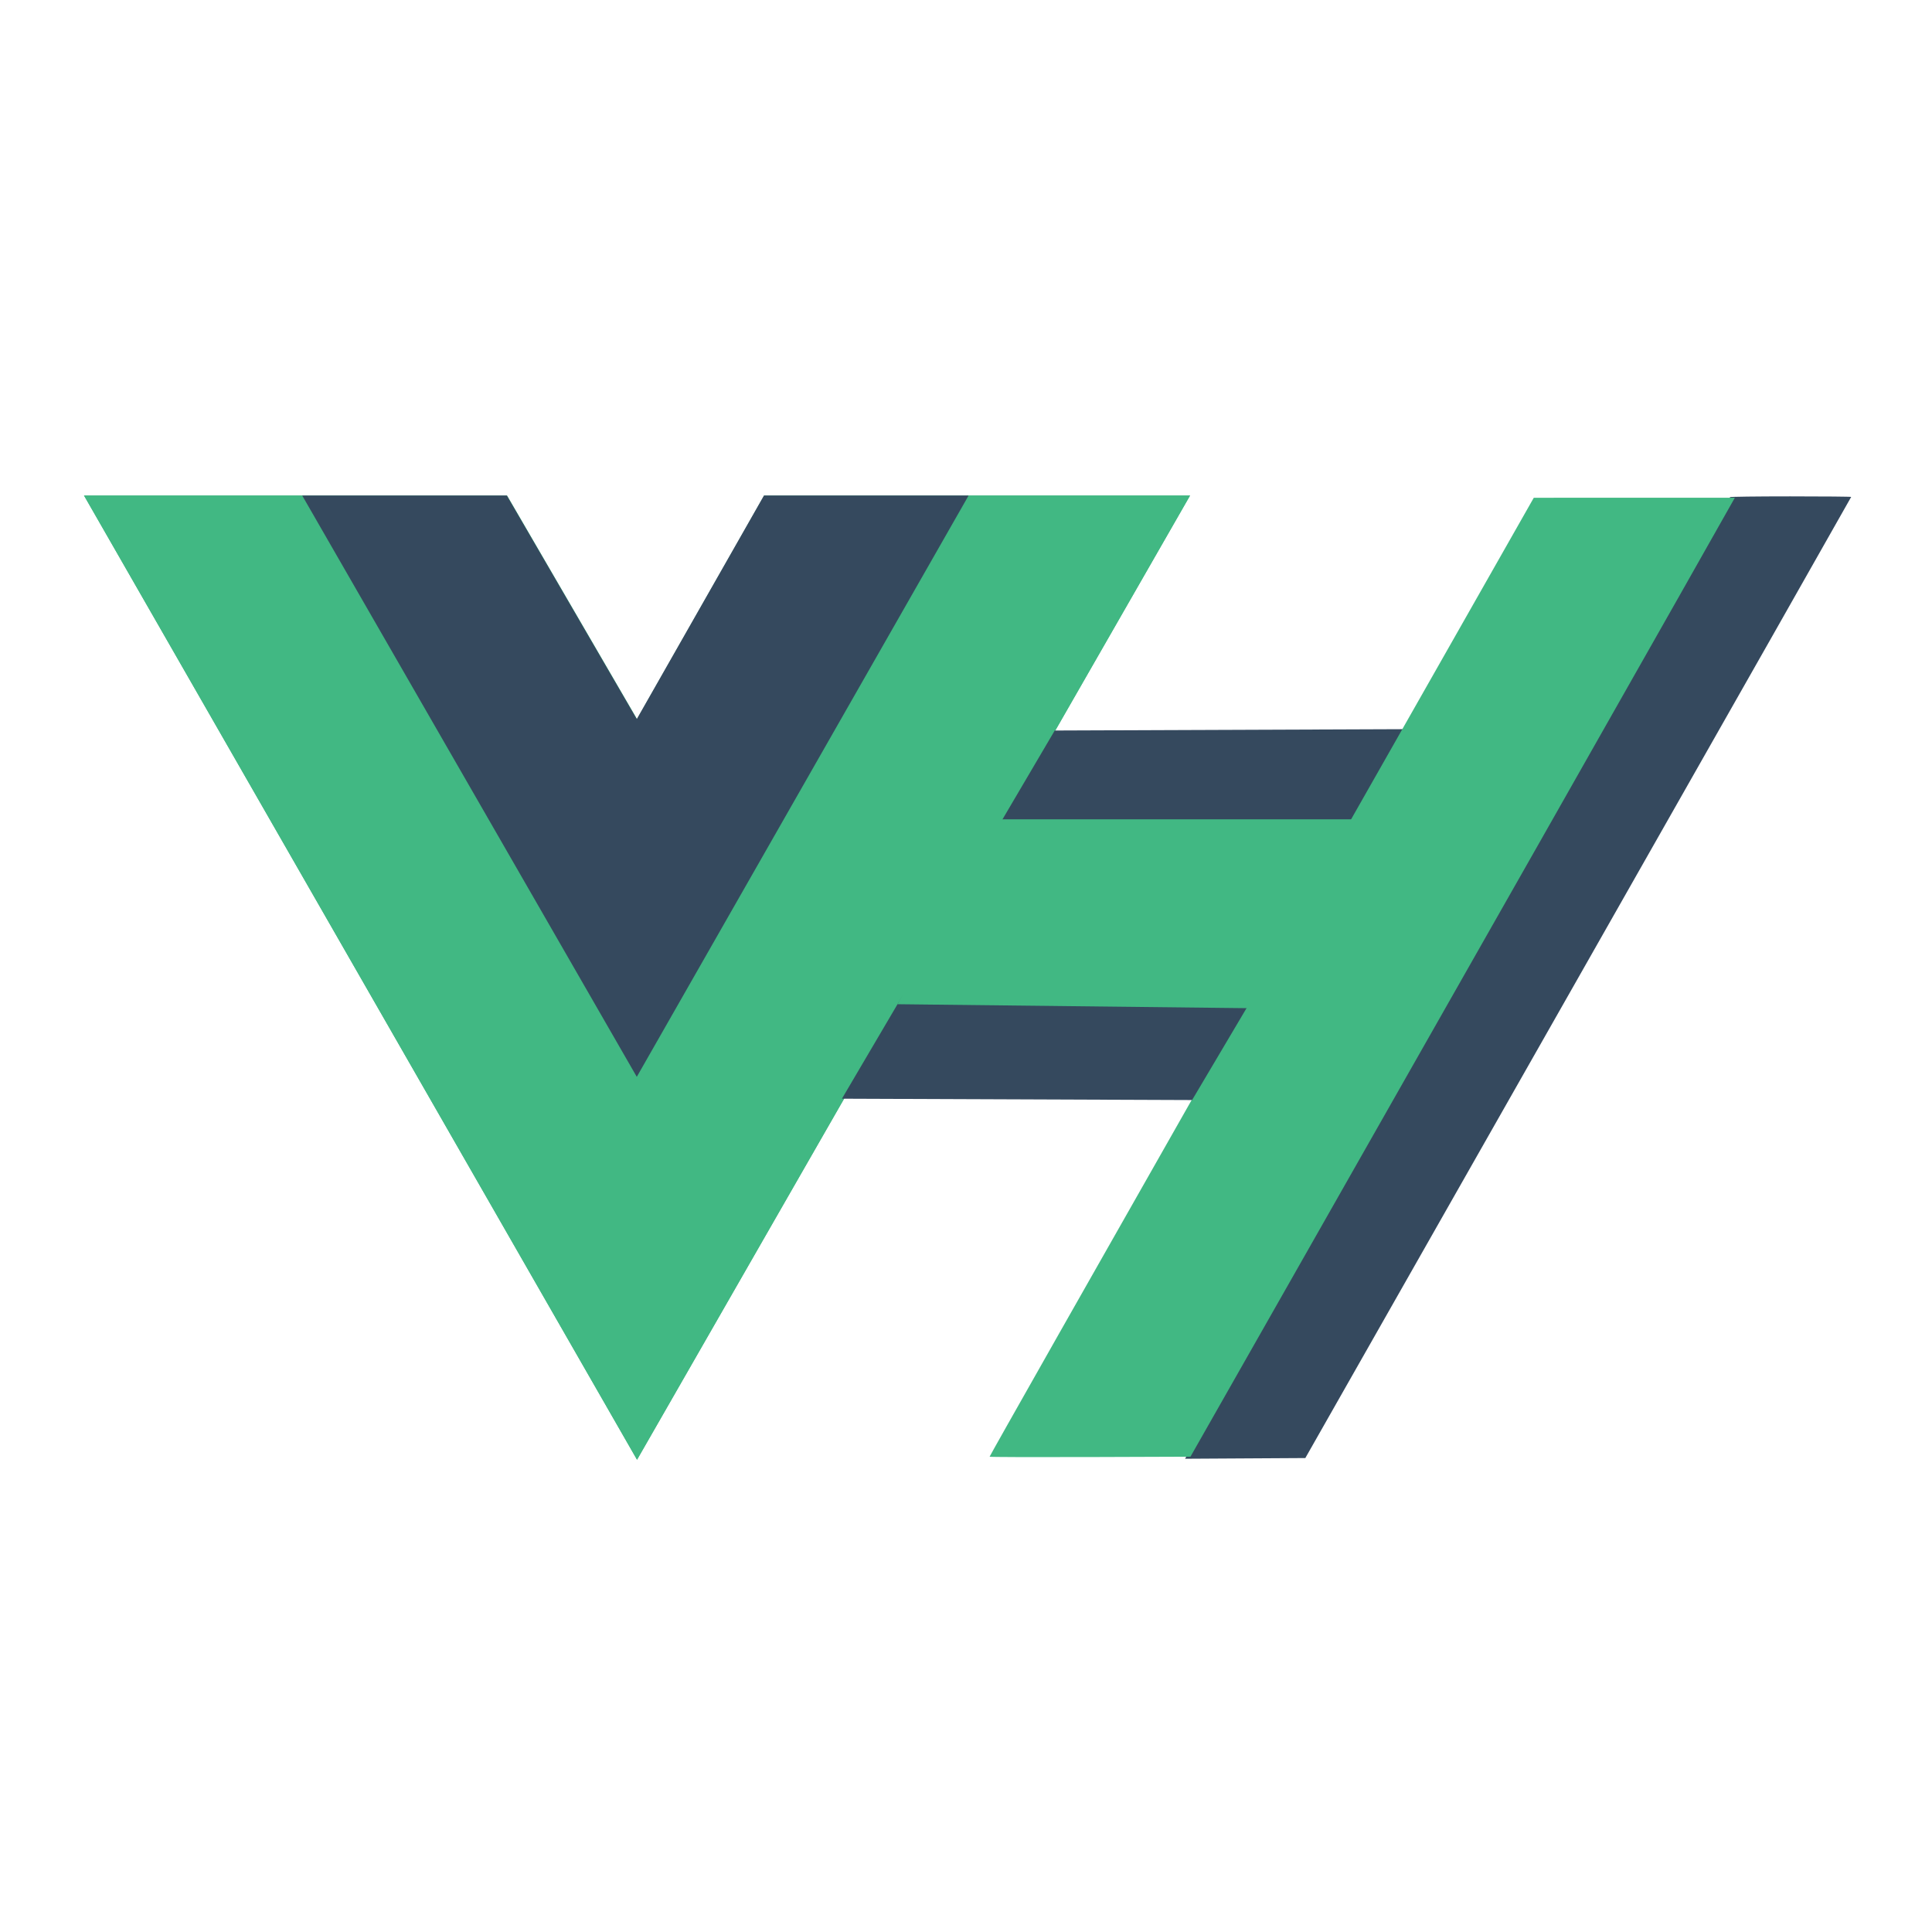
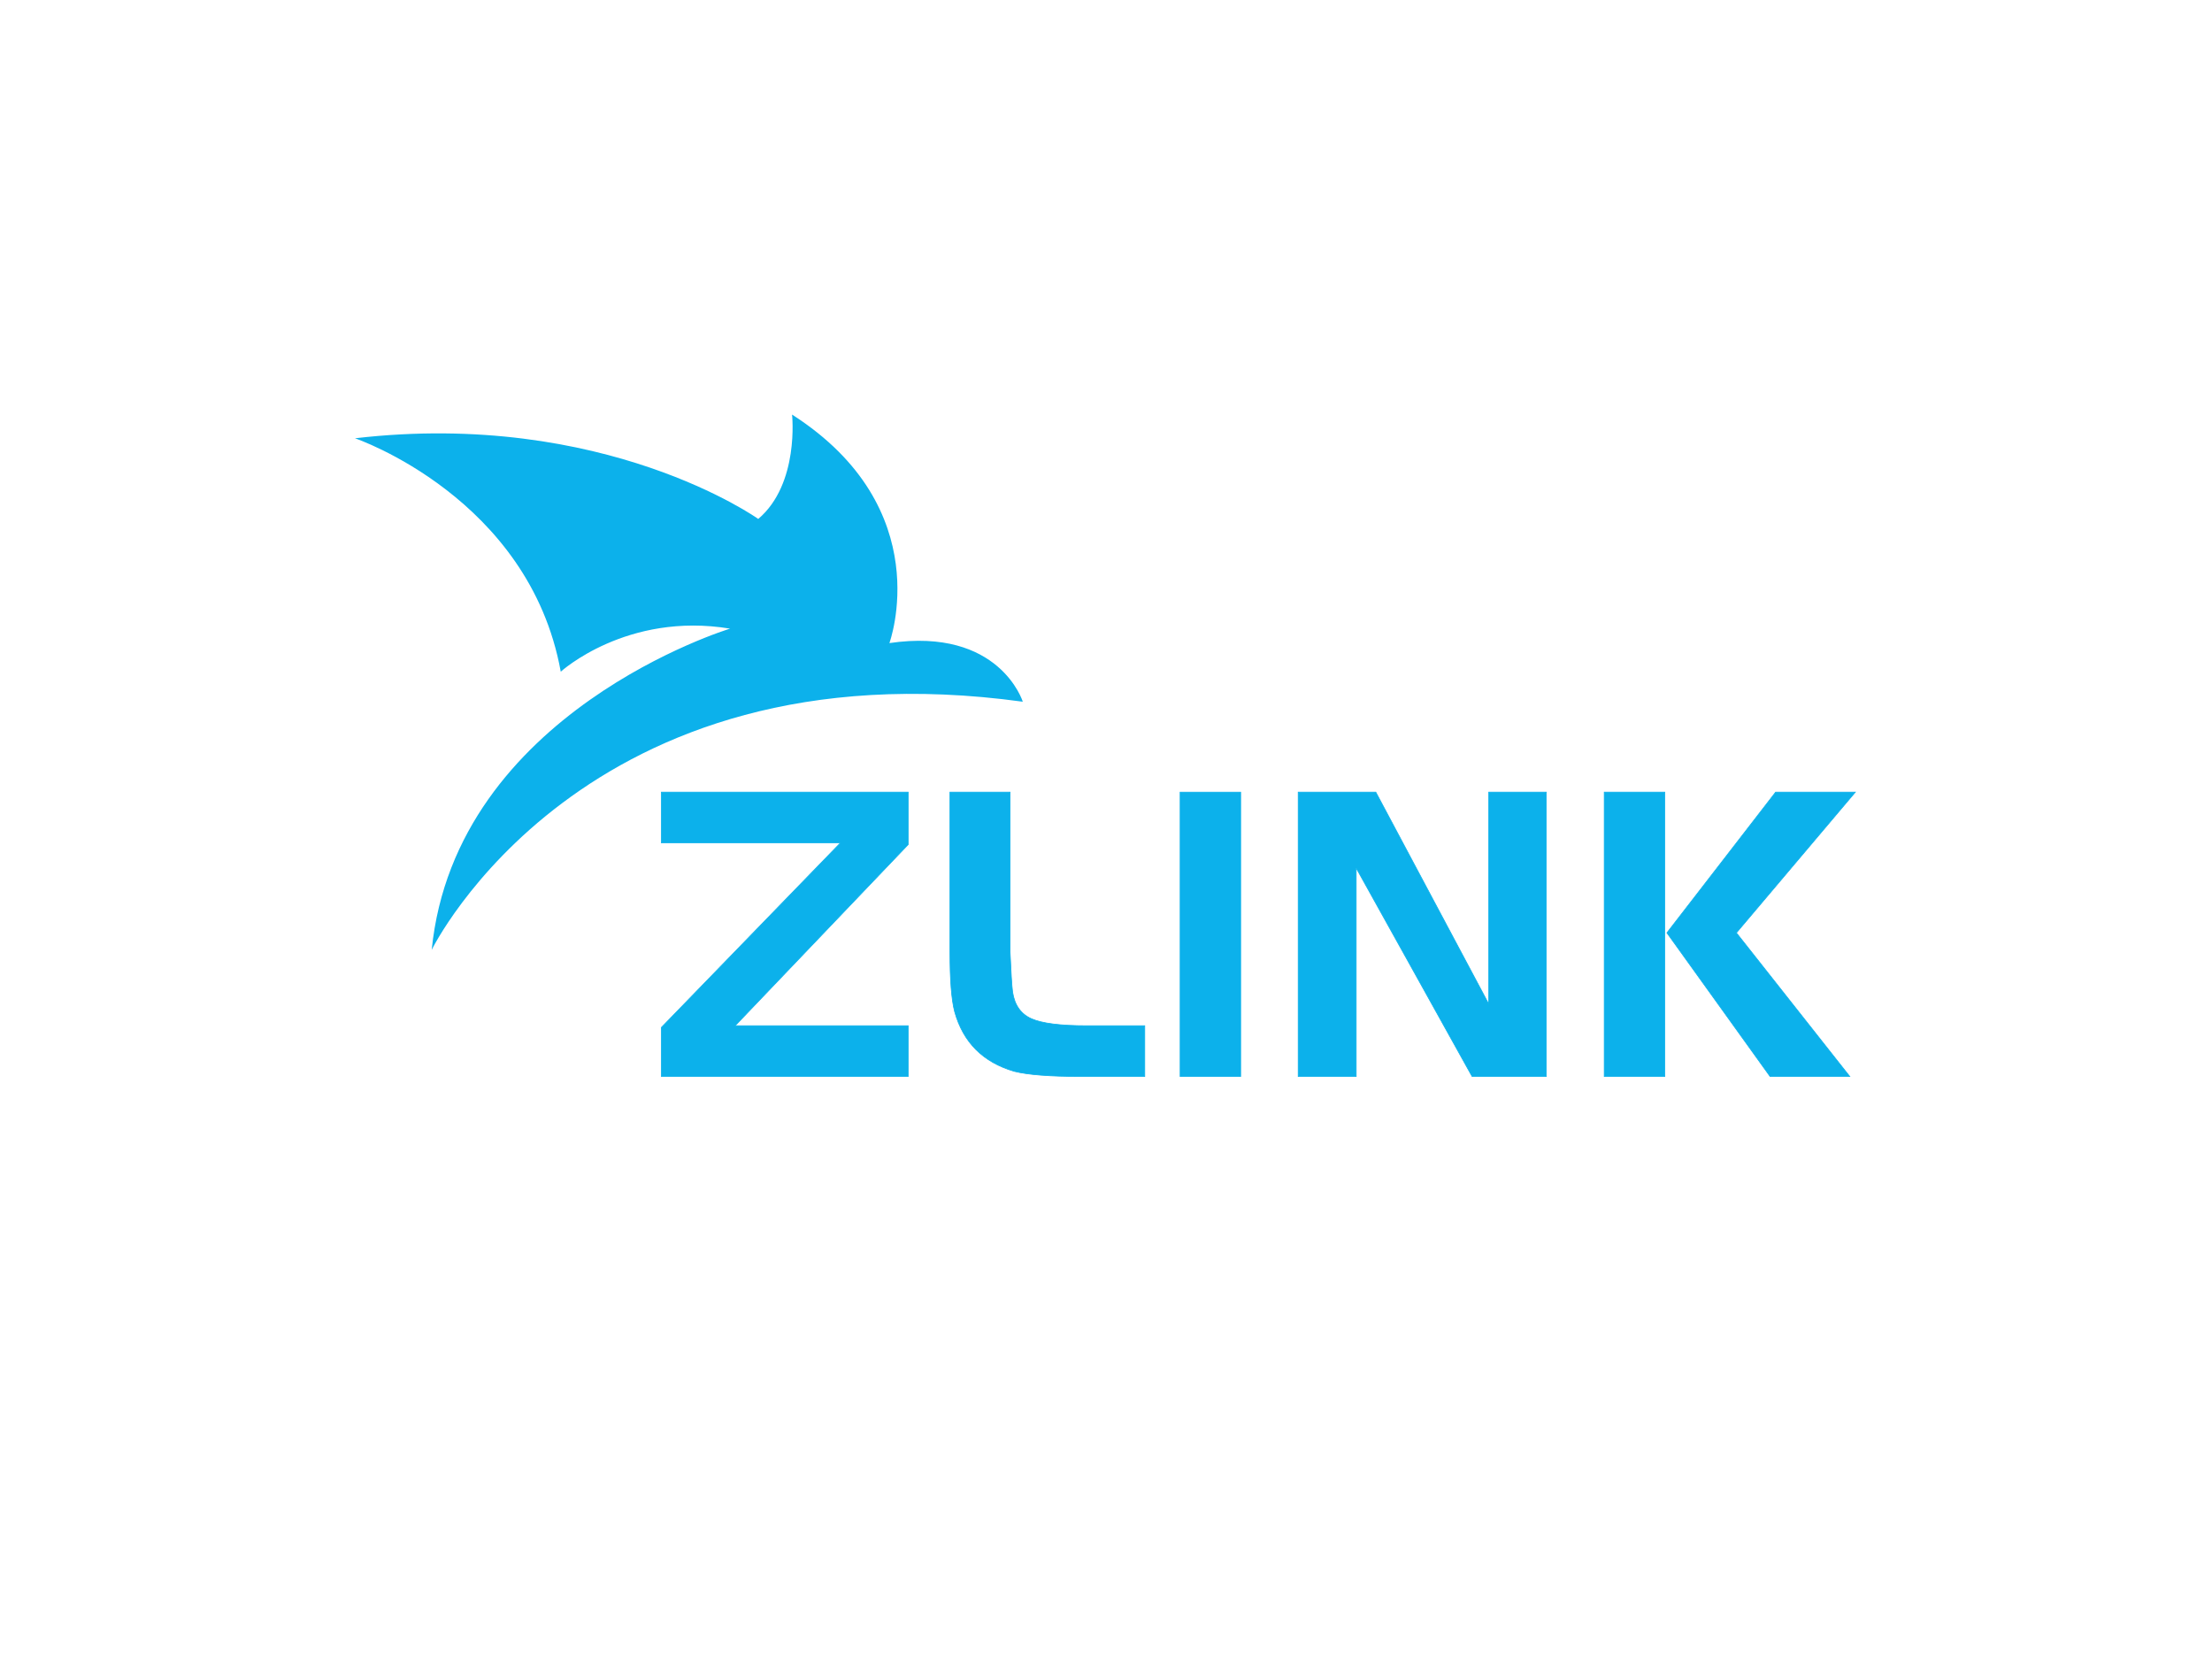
- <svg xmlns="http://www.w3.org/2000/svg" width="1200" height="1200" class="icon" viewBox="0 0 3280.944 2800">
-   <path fill="#41b883" d="M1645.332 601.004h375.675L1081.82 2238.478 142.636 601.004h718.477l220.708 379.704 216.013-379.704z" />
-   <path fill="#41b883" d="M142.636 601.004l939.185 1637.474 939.186-1637.474h-375.675l-563.51 982.484-568.208-982.484z" />
-   <path fill="#35495e" d="M513.188 601.004l568.207 987.23 563.511-987.23h-347.498l-216.013 379.704-220.708-379.704zM1607.792 1311.83l594.678 2.293 187.353-316.325-598.662 2.292zM2198.506 1909.57C2867.436 732.7 2939.502 605.426 2937.874 603.78c-.715-.723 45.303-1.314 102.262-1.314s103.562.428 103.562.951c0 .523-208.57 367.978-463.491 816.567L2216.715 2235.6l-102.1.596-102.102.596z" />
-   <path fill="#41b883" d="M1680.563 2233.328c0-1.34 168.208-298.145 440.375-777.048a4135645.775 4135645.775 0 00337.619-594.19l146.13-257.25 170.746-.04 170.747-.04-5.536 9.741c-3.044 5.358-43.727 77.302-90.407 159.875-85.356 150.992-337.562 595.163-656.602 1156.373l-172 302.559-170.536.588c-93.795.322-170.536.069-170.536-.567z" />
-   <path fill="#35495e" d="M1429.783 1625.351l594.679 2.292 187.353-316.324-598.662 2.292z" />
-   <path fill="#41b883" d="M1524.207 1464.903l608.285 6.877 173.746-320.909h-619.072z" />
+ <svg xmlns="http://www.w3.org/2000/svg" data-noselect="" viewBox="123.443 90.25 498.498 374" width="498.498" height="374" ref="svg_canvas" preserveAspectRatio="none" version="1.1" style="background: #ffffff;">
+   <defs />
+   <g id="shape_g9mOqUylVm" class="" ref="shape_g9mOqUylVm" key="shape_g9mOqUylVm" transform="translate(203.4426,183.6711) rotate(0,75.24915,60.29731) scale(1,1)" style="cursor:move;display:inline;opacity:1;" filter="">
+     <g style="display:inline">
+       <rect fill="rgba(0,0,0,0)" width="170.498" height="140.595" x="-10" y="-10" />
+       <svg version="1.1" id="图层_1" x="0px" y="0px" viewBox="0 0 476.1 381.5" enable-background="new 0 0 476.1 381.5" xml:space="preserve" width="150.498" height="120.595" class="style-removed" preserveAspectRatio="none" data-parent="shape_g9mOqUylVm">
+         <g>
+           <path fill="#0CB1EB" d="M476.1,204.7c0,0-16.5-53.3-95.1-41.8c0,0,35.3-95.8-69.4-162.9c0,0,5.4,49.4-24.1,74.4   c0,0-109.6-78.2-287.5-57.5c0,0,124.2,42.2,146.7,166.4c0,0,47-42.9,120.7-30.7c0,0-195.8,59.3-212.7,229   C54.7,381.5,162.4,161.6,476.1,204.7z" stroke-width="0" />
+         </g>
+       </svg>
+     </g>
+   </g>
+   <g id="shape_q4El627UUK" class="brand_name" ref="shape_q4El627UUK" key="shape_q4El627UUK" transform="translate(172.8809,-37.86708) rotate(0,315.1248,336.6955) scale(1,1)" style="cursor:move;display:inline;opacity:1;" filter="">
+     <g style="display:inline">
+       <svg version="1.1" width="657.24" height="673.391" viewBox="0 0 657.24 673.391" preserveAspectRatio="none" data-parent="shape_q4El627UUK">
+         <rect fill="rgba(0,0,0,0)" width="273" height="96" x="96.06" y="288.696" />
+         <g data-width="272.8104" transform="translate(96.06, 0)">
+           <path d="M3.55-11.05L43.90-52.64L3.55-52.64L3.55-64.07L59.17-64.07L59.17-52.26L20.17-11.43L59.17-11.43L59.17 0L3.55 0L3.55-11.05Z" transform="translate(0 370.6955) skewX(0)" fill="#0cb1eb" stroke="#0cb1eb" stroke-width="0.16" data-glyph-w="62.823240000000006" data-glyph-h="96.06" data-glyph-ascender="82.51554" data-glyph-descender="-13.54446" />
+           <path d="M5.76-28.05L5.76-64.07L19.31-64.07L19.31-28.05Q19.60-21.23 19.88-19.02L19.88-19.02Q20.56-14.60 24.11-13.02Q27.67-11.43 36.60-11.43L36.60-11.43L49.66-11.43L49.66 0L35.16 0Q24.88 0 20.27-1.15L20.27-1.15Q9.70-4.23 6.82-14.60L6.82-14.60Q5.76-18.64 5.76-28.05L5.76-28.05Z" transform="translate(62.82324 370.6955) skewX(0)" fill="#0cb1eb" stroke="#0cb1eb" stroke-width="0.16" data-glyph-w="51.10392" data-glyph-h="96.06" data-glyph-ascender="82.51554" data-glyph-descender="-13.54446" />
+           <path d="M20.17 0L6.53 0L6.53-64.07L20.17-64.07L20.17 0Z" transform="translate(113.9272 370.6955) skewX(0)" fill="#0cb1eb" stroke="#0cb1eb" stroke-width="0.16" data-glyph-w="26.608620000000002" data-glyph-h="96.06" data-glyph-ascender="82.51554" data-glyph-descender="-13.54446" />
+           <path d="M45.72 0L19.60-46.97L19.60 0L6.53 0L6.53-64.07L24.02-64.07L49.47-16.33L49.47-64.07L62.44-64.07L62.44 0L45.72 0Z" transform="translate(140.5358 370.6955) skewX(0)" fill="#0cb1eb" stroke="#0cb1eb" stroke-width="0.16" data-glyph-w="68.97108" data-glyph-h="96.06" data-glyph-ascender="82.51554" data-glyph-descender="-13.54446" />
+           <path d="M6.53-64.07L20.17-64.07L20.17 0L6.53 0L6.53-64.07ZM43.90 0L20.65-32.37L45.15-64.07L63.11-64.07L36.31-32.37L61.86 0L43.90 0Z" transform="translate(209.5069 370.6955) skewX(0)" fill="#0cb1eb" stroke="#0cb1eb" stroke-width="0.16" data-glyph-w="63.303540000000005" data-glyph-h="96.06" data-glyph-ascender="82.51554" data-glyph-descender="-13.54446" />
+         </g>
+       </svg>
+     </g>
+   </g>
</svg>
